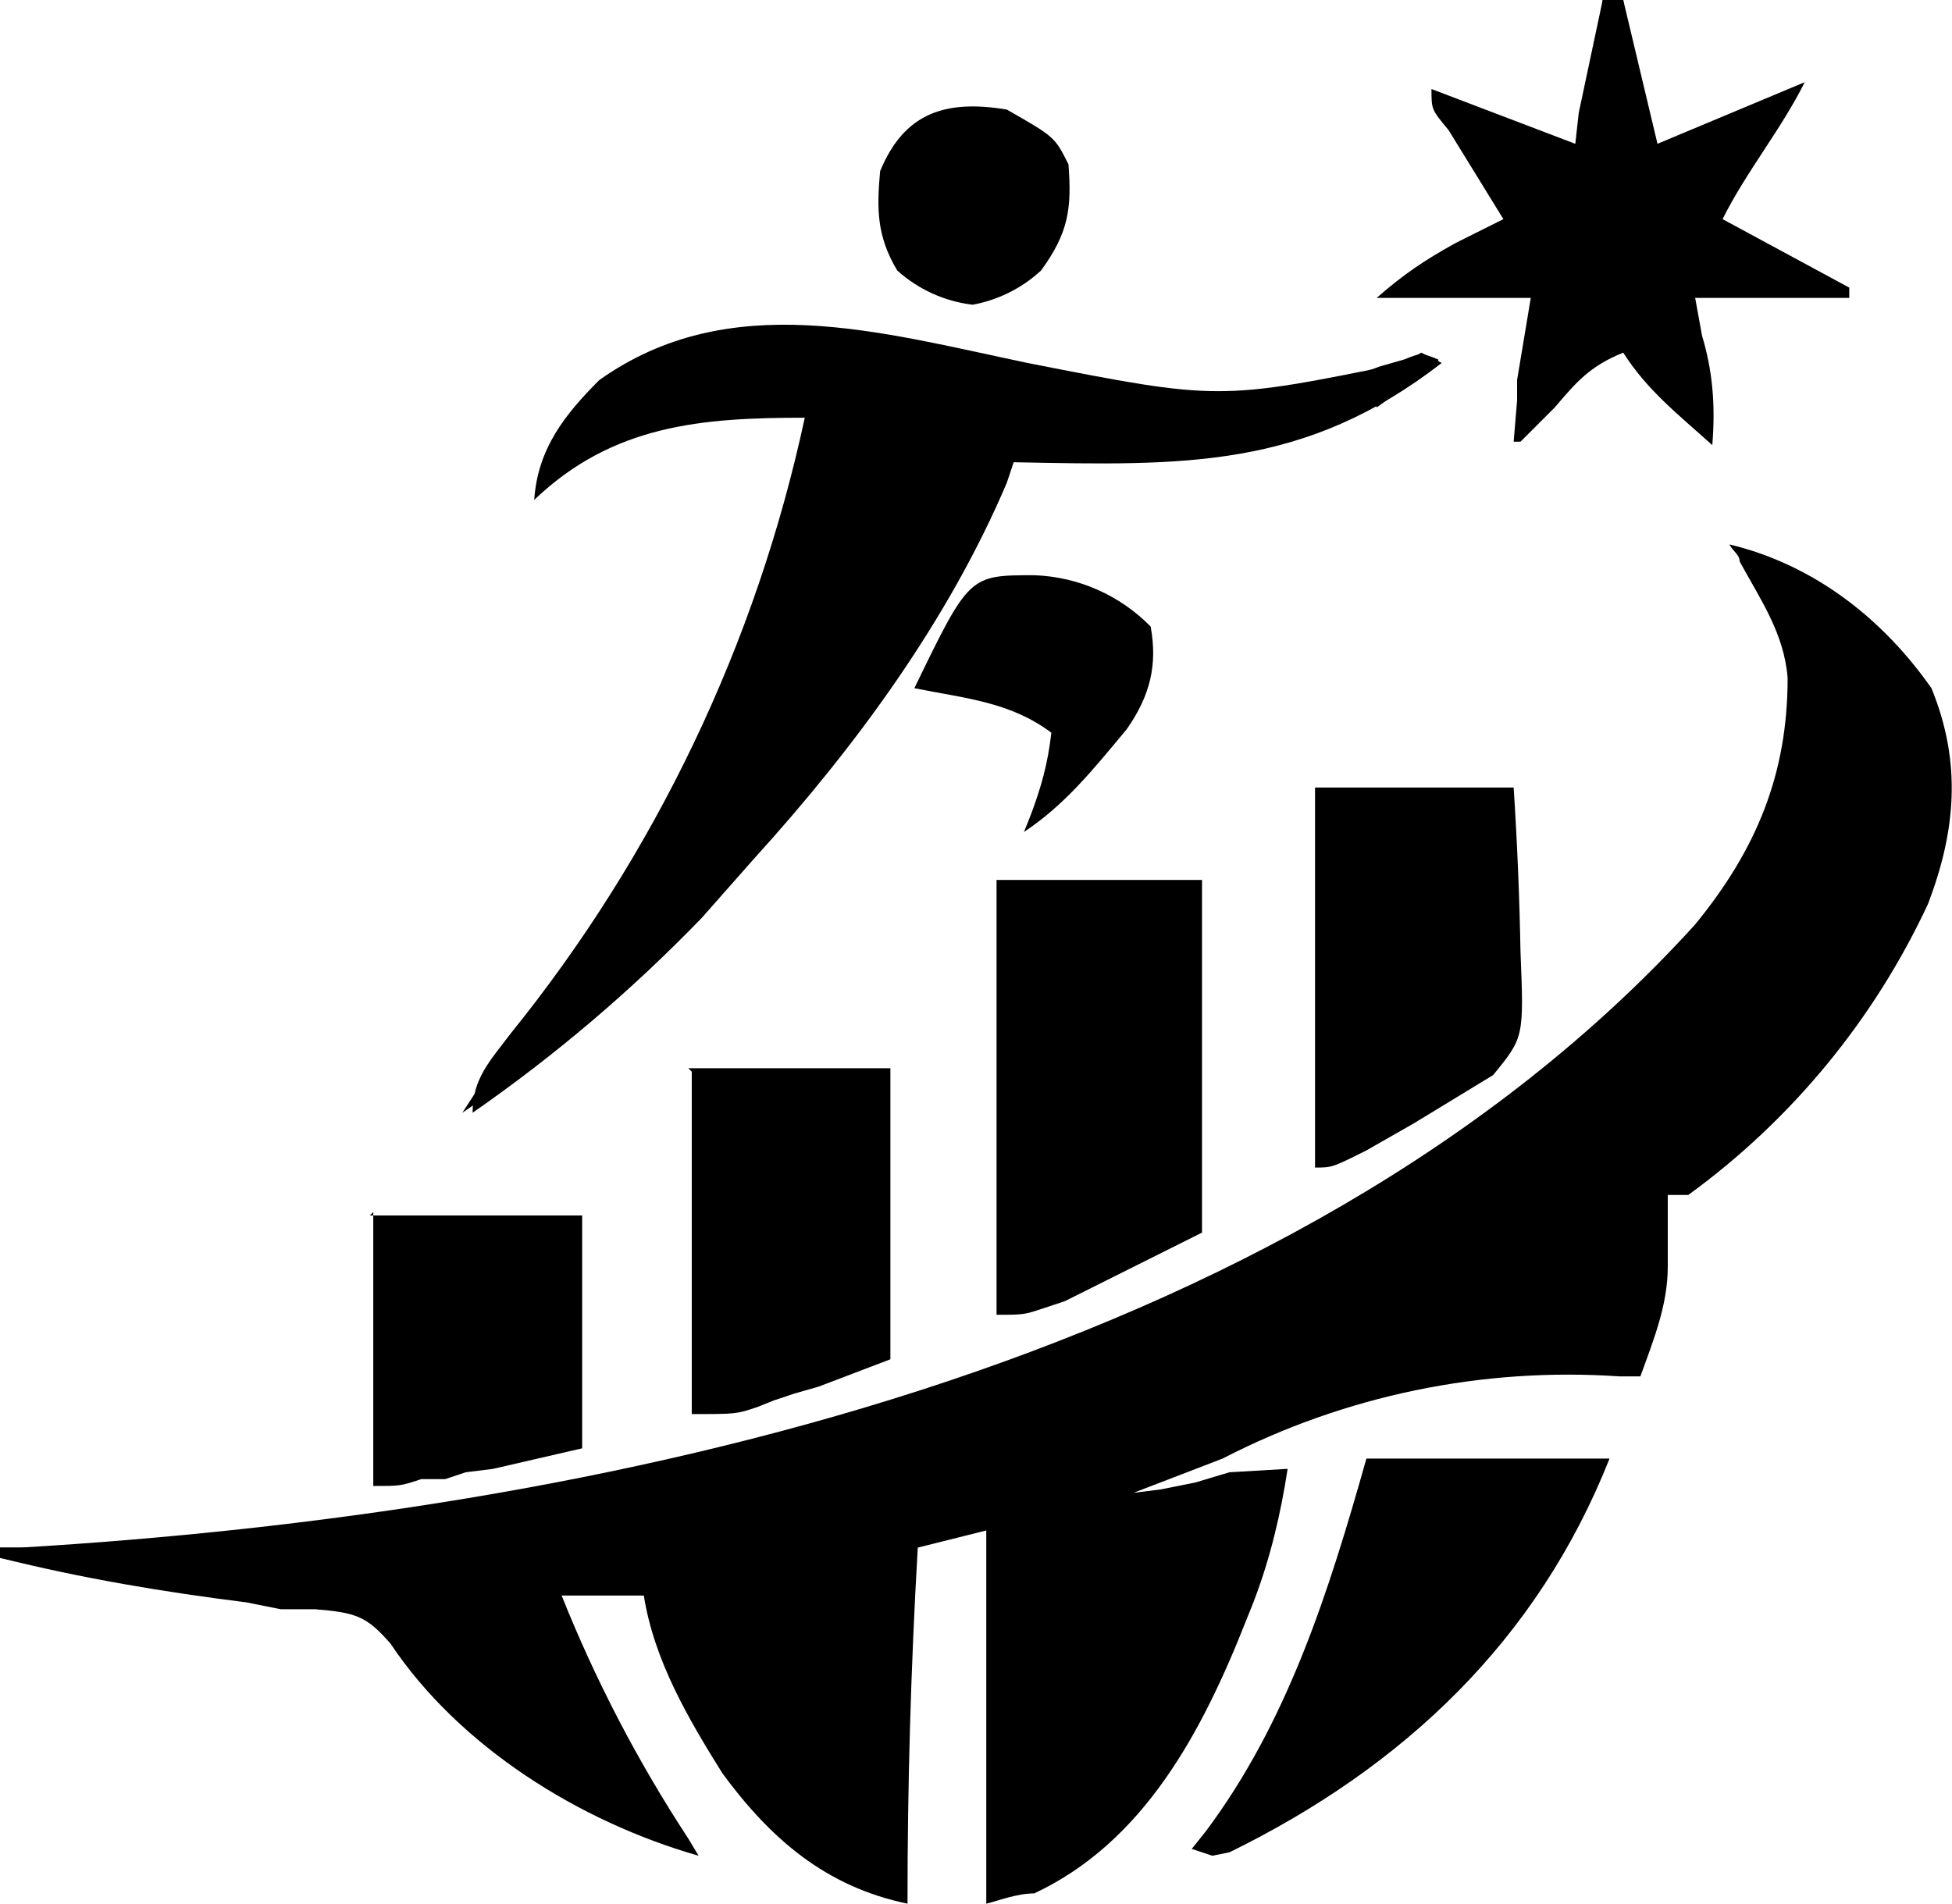
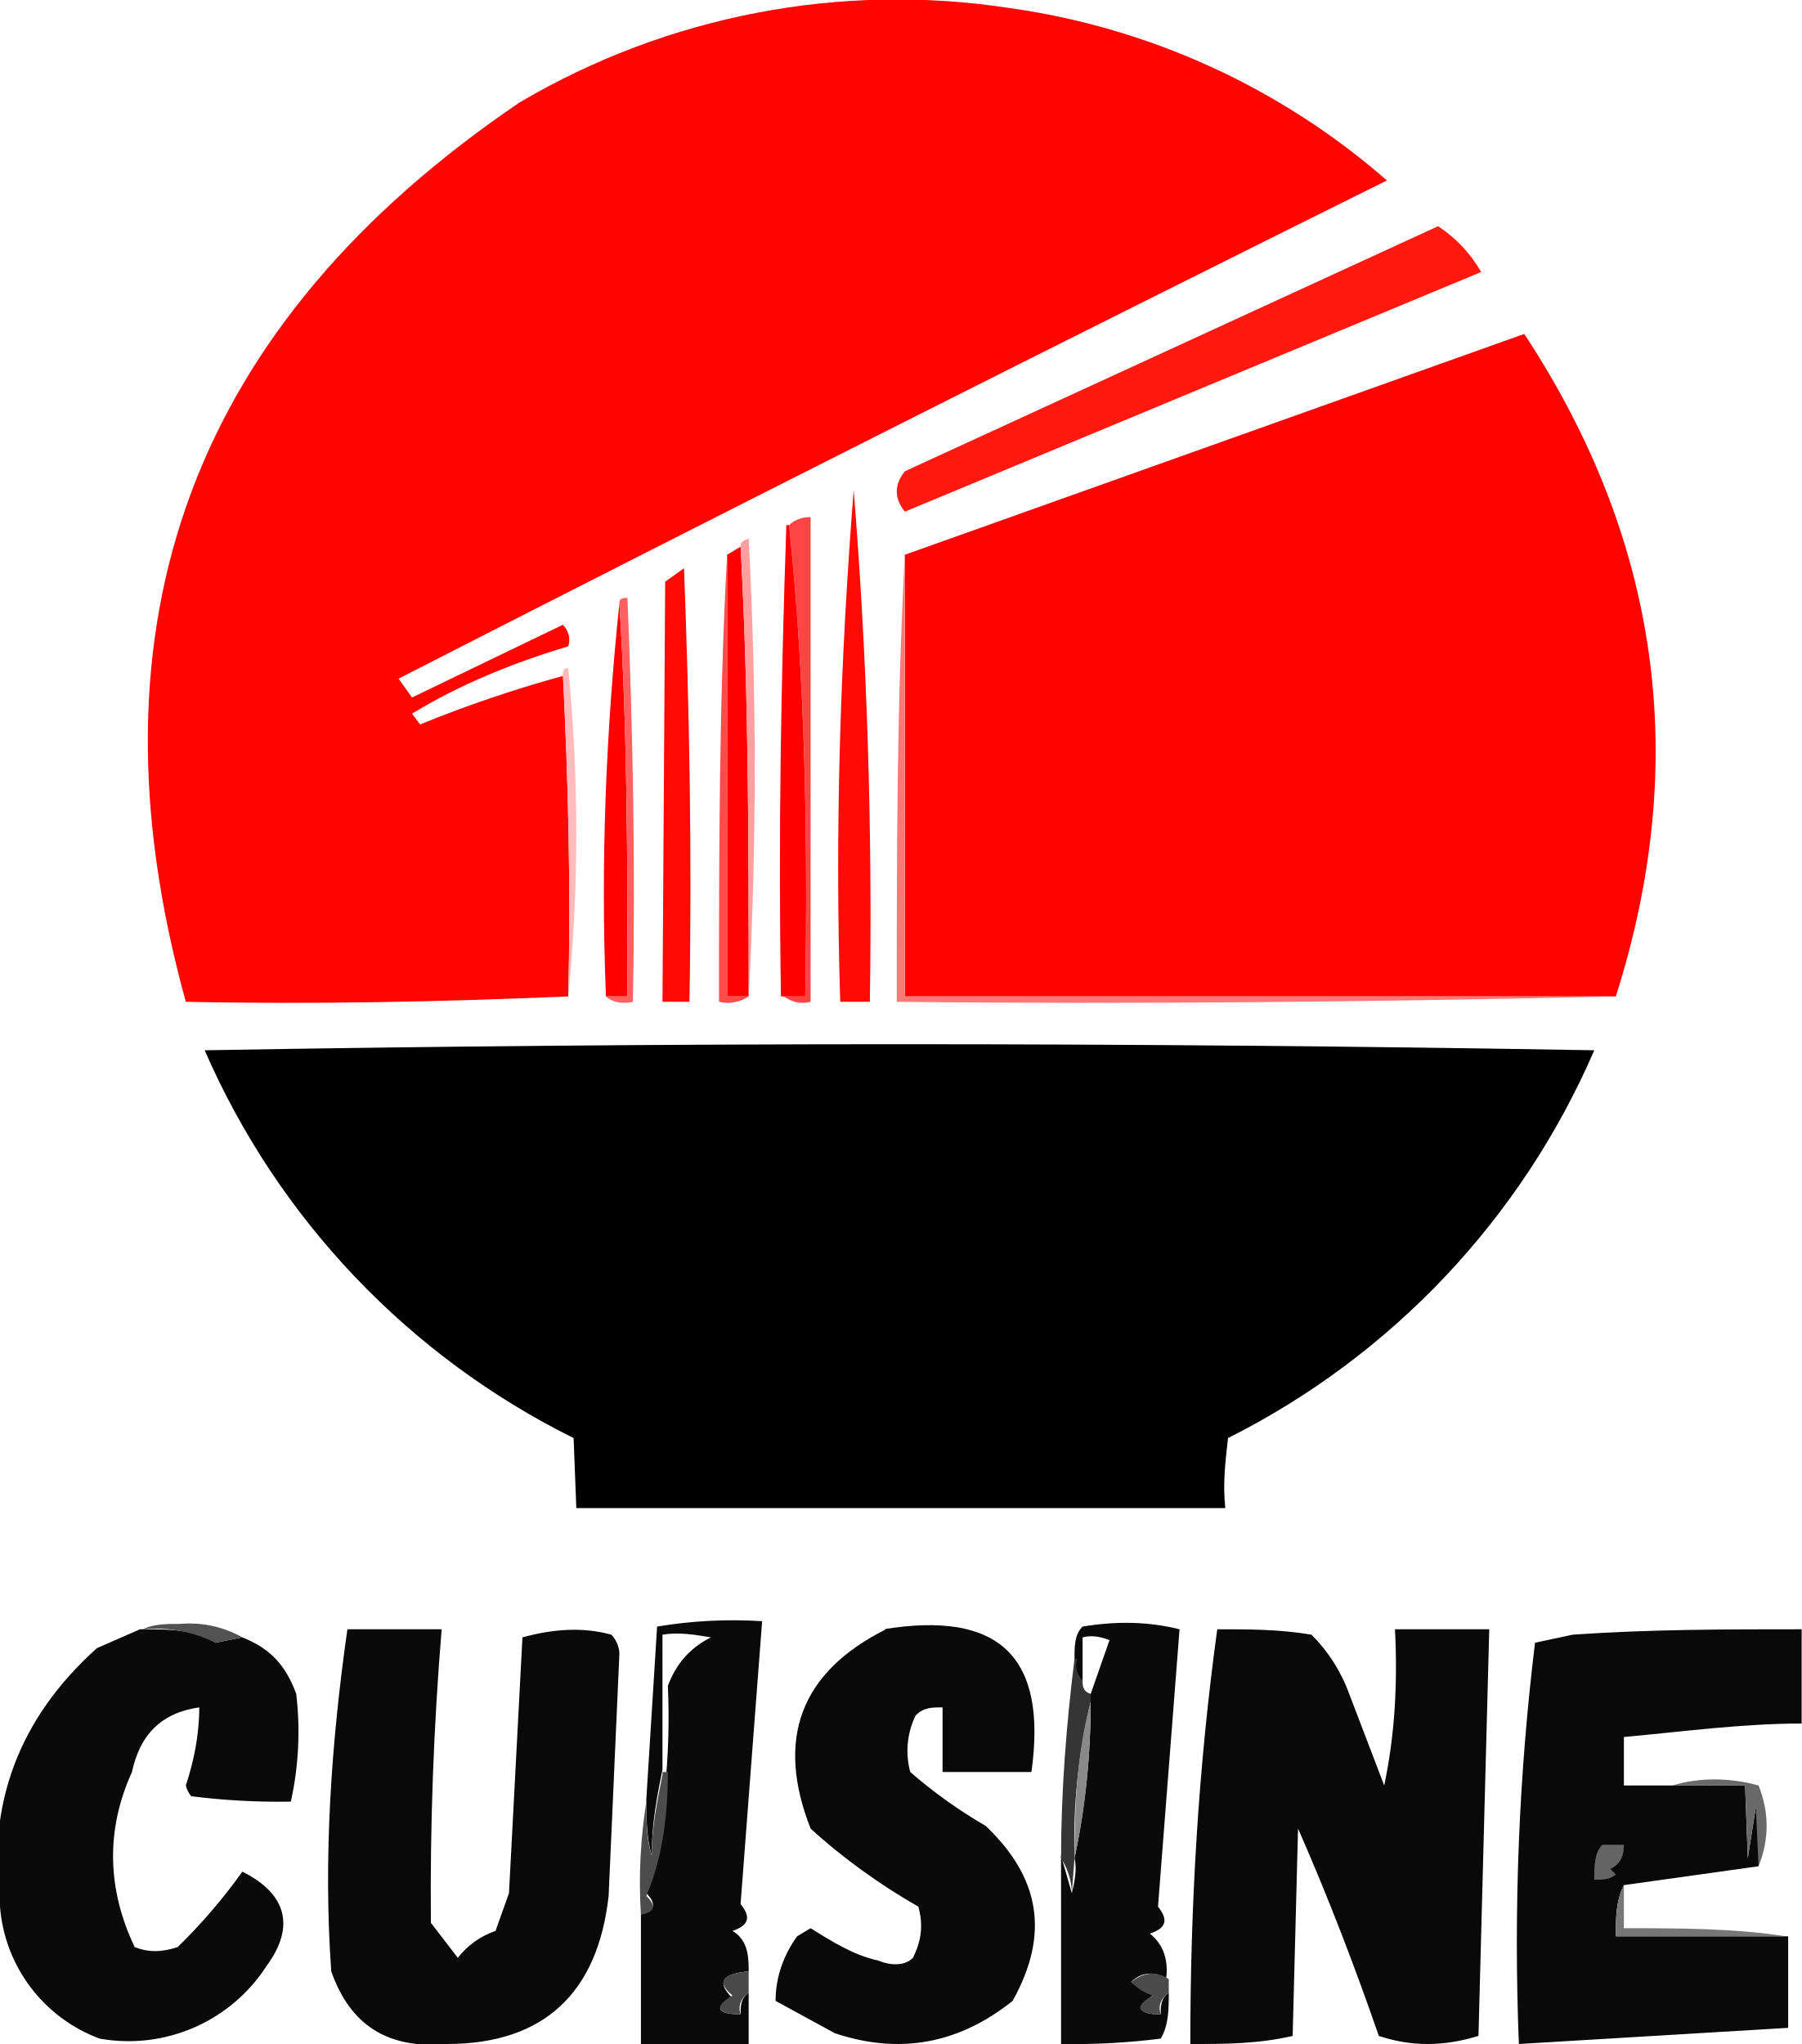
- <svg xmlns="http://www.w3.org/2000/svg" xml:space="preserve" viewBox="0 0 57 55.6">
-   <g style="mix-blend-mode:normal">
-     <path d="M50.5 15.9c2.5.6 4.5 2.2 5.9 4.2.9 2.2.7 4.2-.1 6.3a22 22 0 0 1-7 8.5h-.6V37c0 1.1-.4 2.1-.8 3.2h-.6a22 22 0 0 0-11.6 2.4l-2.6 1 .8-.1 1-.2 1-.3 1.7-.1c-.2 1.3-.5 2.6-1 3.9l-.2.5c-1.3 3.3-3 6.5-6.2 8-.5 0-1 .2-1.4.3V44.7l-2 .5a178 178 0 0 0-.3 10.4c-2.4-.5-4-1.9-5.4-3.8-1-1.6-2-3.3-2.3-5.2h-2.4a40 40 0 0 0 3.7 7.1l.3.5c-3.5-1-7-3.2-9-6.2-.7-.8-1-.9-2.2-1h-1l-1-.2c-2.4-.3-4.8-.7-7.2-1.3v-.3h.6c16.7-1 37.1-5.2 48.9-18.2 1.8-2.2 2.7-4.4 2.7-7.2-.1-1.3-.8-2.3-1.4-3.4 0-.2-.2-.3-.3-.5zM30 10.6c5.6 1.1 5.6 1.1 11 0l.5-.3.6.3c-4 3.1-7.5 3-12.5 2.9l-.2.6c-1.7 4-4.4 7.7-7.4 11l-1.5 1.7a45 45 0 0 1-6.7 5.7c0-1 .5-1.5 1.1-2.3a43 43 0 0 0 8.6-18c-3 0-5.6.2-7.9 2.4.1-1.5.9-2.5 1.9-3.5 3.8-2.7 8.2-1.4 12.5-.5z" />
-     <path d="M29.1 25.7h6V36l-4 2-.6.2c-.6.2-.6.2-1.4.2V25.7zM46.8 0h.6l1 4.2 4.3-1.8C52 3.8 51 5 50.3 6.4l3.7 2v.3h-4.5l.2 1.1c.3 1 .4 2 .3 3.2-1-.9-1.9-1.6-2.6-2.7-1 .4-1.4.9-2 1.6l-1 1h-.2l.1-1.2v-.6l.4-2.4h-4.5c.8-.7 1.4-1.1 2.3-1.6l.8-.4.6-.3-1.6-2.6c-.5-.6-.5-.6-.5-1.2L46 4.2l.1-.9.7-3.3zm-8.4 23h5.8a103.1 103.1 0 0 1 .2 4.8c.1 2.5.1 2.5-.8 3.6l-2.3 1.4-1.4.8c-1 .5-1 .5-1.5.5v-11zM40 42.6h7c-2.1 5.3-6 9-11.1 11.5l-.5.1-.6-.2.4-.5c2.4-3.2 3.6-7 4.7-10.9zM20.1 31.2H26v8.5l-2.1.8-.7.2-.6.2-.5.2c-.6.2-.6.2-1.9.2v-10zm-9.3 4.3H17v6.8l-2.6.6-.8.1-.6.2h-.7c-.6.2-.6.2-1.4.2v-8zM29.4 3.2c1.4.8 1.4.8 1.8 1.6.1 1.3 0 2-.8 3.1a4 4 0 0 1-2 1 4 4 0 0 1-2.2-1c-.6-1-.6-1.8-.5-2.9.7-1.7 1.9-2.1 3.7-1.8zm.8 13.6a5 5 0 0 1 3.4 1.5c.2 1.1 0 2-.7 3-1 1.2-1.8 2.2-3 3l.2-.5c.3-.8.5-1.5.6-2.4-1.2-.9-2.5-1-4-1.3 1.6-3.3 1.6-3.3 3.5-3.3z" />
-     <path d="m42 10.6-1.8 1.3-.2-.5-.8-.3 1.1-.4.7-.2c.5-.2.5-.2 1 0zM0 45.2h2.6l-.2.8-2.4-.5v-.3zm14.8-14.8.3 1-1.6 1.1 1.3-2zM46.8 0h.6l.2 1.9-1-.3.2-1.6z" />
+ <svg xmlns="http://www.w3.org/2000/svg" xml:space="preserve" viewBox="0 0 66.9 75.9">
+   <g fill-rule="evenodd" clip-rule="evenodd" image-rendering="optimizeQuality" shape-rendering="geometricPrecision" text-rendering="geometricPrecision">
+     <path fill="#ff0602" d="M20.9 25c.2 4 .3 8 .2 12-4.7.2-9.4.3-14.2.2C3 23.1 7.2 12 19.3 3.8A27.6 27.6 0 0 1 37.5.3a27 27 0 0 1 14 6.4 3576 3576 0 0 0-36.7 18.5l.5.7 5.6-2.7c.2.2.3.5.2.8-2 .6-4 1.4-5.8 2.5l.3.4a47 47 0 0 1 5.3-1.8z" />
+     <path fill="#ff1910" d="M53.4 8.4a5 5 0 0 1 1.6 1.7L33.6 19c-.4-.5-.4-1 0-1.5l19.8-9.1z" />
+     <path fill="#ff0201" d="M60 37H33.6V20.6l23-8.2c5 7.6 6.2 15.8 3.4 24.6z" />
+     <path fill="#ff0a04" d="M31.7 18.2c.5 6.2.7 12.6.6 19h-1.1c-.2-6.4 0-12.7.5-19z" />
+     <path fill="#ff4544" d="M29.3 19.5c.2-.2.5-.3.8-.3v18c-.4.1-.7 0-1-.2h.8c.1-6 0-11.8-.6-17.5z" />
+     <path fill="#fe0000" d="M29.3 19.5c.6 5.7.7 11.6.6 17.5H29c-.1-5.9 0-11.7.2-17.5z" />
+     <path fill="red" d="M27.5 20.3c.3 5.5.3 11 .3 16.7H27V20.6l.5-.3z" />
+     <path fill="#ff9f9f" d="M27.5 20.3c0-.1 0-.2.3-.3.3 5.7.3 11.4 0 17 0-5.6 0-11.2-.3-16.7z" />
+     <path fill="#ff4c4b" d="M27 20.6V37h.8c-.3.2-.7.3-1.1.2 0-5.6 0-11.1.3-16.6z" />
+     <path fill="#ff0904" d="M25.4 21.1c.2 5.3.3 10.7.2 16.1h-1l.1-15.6.7-.5z" />
+     <path fill="#ff0100" d="M23 22.4c.3 4.8.3 9.7.3 14.6h-.8c-.2-5 0-9.8.5-14.6z" />
+     <path fill="#ff6060" d="M23 22.4c0-.1 0-.2.3-.2.2 5 .3 10 .2 15-.4.1-.8 0-1-.2h.8c0-5 0-9.8-.3-14.6z" />
+     <path fill="#fbb" d="M20.9 25s0-.2.2-.2c.4 4.1.4 8.2 0 12.2.1-4 0-8-.2-12z" />
+     <path fill="#ff7776" d="M33.6 20.6V37H60c-8.8.2-17.7.3-26.7.2 0-5.6 0-11.1.3-16.6z" />
+     <path d="M7.6 39c17.2-.3 34.4-.3 51.6 0a29 29 0 0 1-13.6 14.4c-.1.9-.2 1.7-.1 2.6H21.4l-.1-2.6A29 29 0 0 1 7.6 39z" />
+     <path fill="#0a0a0a" d="M27.8 73.2c-1 .1-1.2.4-.6 1-.7.3-.6.6.3.6 0-.3 0-.6.3-.8v2h-4v-5c.5 0 .6-.3.2-.7a26.2 26.2 0 0 0 .8-7.7c.3-.8.8-1.4 1.6-1.8-.6-.1-1.2-.2-1.8-.1v5c-.2 1-.4 2-.4 3.2-.2-.7-.2-1.4-.2-2.1l.4-6.4a17 17 0 0 1 3.9-.2l-.8 10.5c.4.5.3.8-.3 1 .5.3.6.8.6 1.4zm15.6.3c-.5-.3-1-.3-1.4.1l.8.5c-.6.4-.6.7.3.7 0-.3 0-.6.3-.8 0 .6 0 1.2-.3 1.7a26 26 0 0 1-3.7.2v-7l.4 1.4c.1-.4.2-.9.1-1.3.4-1.9.6-3.8.6-5.8v-.3l.7-2c-.3-.1-.6-.2-1-.1v1.6c-.3-.2-.3-.5-.3-.8 0-.5 0-.9.3-1.2 1.2-.2 2.4-.2 3.6.1L43 70.8c.4.5.3.8-.3 1 .5.4.7 1 .6 1.7zm-38.1-13c1 0 1.9 0 2.7.5l1-.2c1 .4 1.6 1 2 2.1a12 12 0 0 1-.2 4 26 26 0 0 1-3.7-.2 1 1 0 0 1-.2-.4c.3-.9.5-1.9.5-2.9-1.4.2-2.2 1-2.5 2.4-1 2.2-.9 4.4.1 6.5.5.2 1 .2 1.6 0A21 21 0 0 0 9 69.5c1.6.8 2 2 .9 3.5a6.1 6.1 0 0 1-6.2 2.7A5.7 5.7 0 0 1 0 70.8c-.5-3.8.7-7 3.6-9.6l1.6-.7z" />
+     <path fill="#525252" d="M5.3 60.5c.4-.2.9-.2 1.4-.2a4 4 0 0 1 2.3.5L8 61a5 5 0 0 0-2.7-.5z" />
+     <path fill="#090909" d="M32.8 60.5c4.3-.7 6.1 1 5.5 5.3H35v-2.4c-.4 0-.7 0-1 .3a3 3 0 0 0-.2 2.1 18 18 0 0 0 2.8 2c2 1.9 2.4 4 1 6.5-2 1.6-4.2 2-6.6 1.2l-2.2-1.2c0-.9.3-1.7.8-2.4l.5-.3c.8.5 1.6 1 2.5 1.2.5.2 1 .2 1.3-.1.3-.6.4-1.2.2-1.9-1.4-.8-2.8-1.8-4-2.9-1.3-3.3-.4-5.8 2.8-7.4zm12.4 0c1.2 0 2.3 0 3.5.2a6 6 0 0 1 1.4 2.2l1.3 3.4c.4-1.9.5-3.8.4-5.8h3.5l-.4 15.1c-1.3.4-2.5.4-3.7 0-.9-2.6-1.9-5.2-3-7.7l-.2 7.7c-1.3.3-2.5.3-3.8.3 0-5.2.3-10.3 1-15.4zm16.9 5.8h2.7l.1 2.7.3-1.9c.1.7.2 1.4.1 2.2l-5 .7c-.3.6-.3 1.2-.3 1.9h6.4v3.4l-10 .6c-.2-5 0-10 .6-14.9l1.4-.3c2.9-.2 5.7-.2 8.5-.2V64c-2.2 0-4.4.3-6.6.5v1.8h1.8zM13 60.5h3.4a119 119 0 0 0-.4 10.9l1 1.3a3 3 0 0 1 1.4-1l.5-1.4.5-9.5c1.1-.3 2.2-.4 3.3-.1.2.2.3.5.3.7l-.4 9c-.4 3.6-2.4 5.5-6 5.5-2.2.2-3.6-.7-4.3-2.7-.3-4.2 0-8.5.6-12.7z" />
+     <path fill="#353535" d="M40 61.6c-.1.3 0 .6.2.8 0 .2 0 .4.3.5v.3a22 22 0 0 0-.6 5.8l-.1 1.3c0-.5-.2-1-.4-1.3 0-2.5.2-5 .5-7.4z" />
+     <path fill="#898989" d="M40.5 63.2c0 2-.2 4-.6 5.8 0-2 .1-4 .6-5.8z" />
+     <path fill="#696969" d="M62.1 66.3c1-.3 2.1-.3 3.2 0 .4 1 .4 2 0 3l-.1-2.2-.3 1.9-.1-2.7H62z" />
+     <path fill="#646464" d="M59.5 68.5h.8c0 .4-.1.7-.5.9l.2.2c-.2.2-.5.2-.8.2 0-.5 0-1 .3-1.3z" />
+     <path fill="#4c4c4c" d="M24.6 65.8h.2c0 1.6-.2 3.2-.8 4.6.4.4.3.6-.2.7-.1-1.5 0-2.9.2-4.2 0 .7 0 1.4.2 2 0-1 .2-2 .4-3z" />
+     <path fill="#777" d="M60.3 70v1.6c2 0 4.1 0 6 .3H60c0-.7 0-1.3.3-1.9z" />
+     <path fill="#494949" d="M27.8 73.2v.8c-.3.2-.4.5-.3.8-.9 0-1-.3-.3-.7-.6-.5-.4-.8.6-.9z" />
+     <path fill="#4b4b4b" d="M43.4 73.5v.5c-.3.2-.4.5-.3.8-.9 0-1-.3-.3-.7a2 2 0 0 1-.8-.5c.5-.4 1-.4 1.4-.1z" />
  </g>
</svg>
